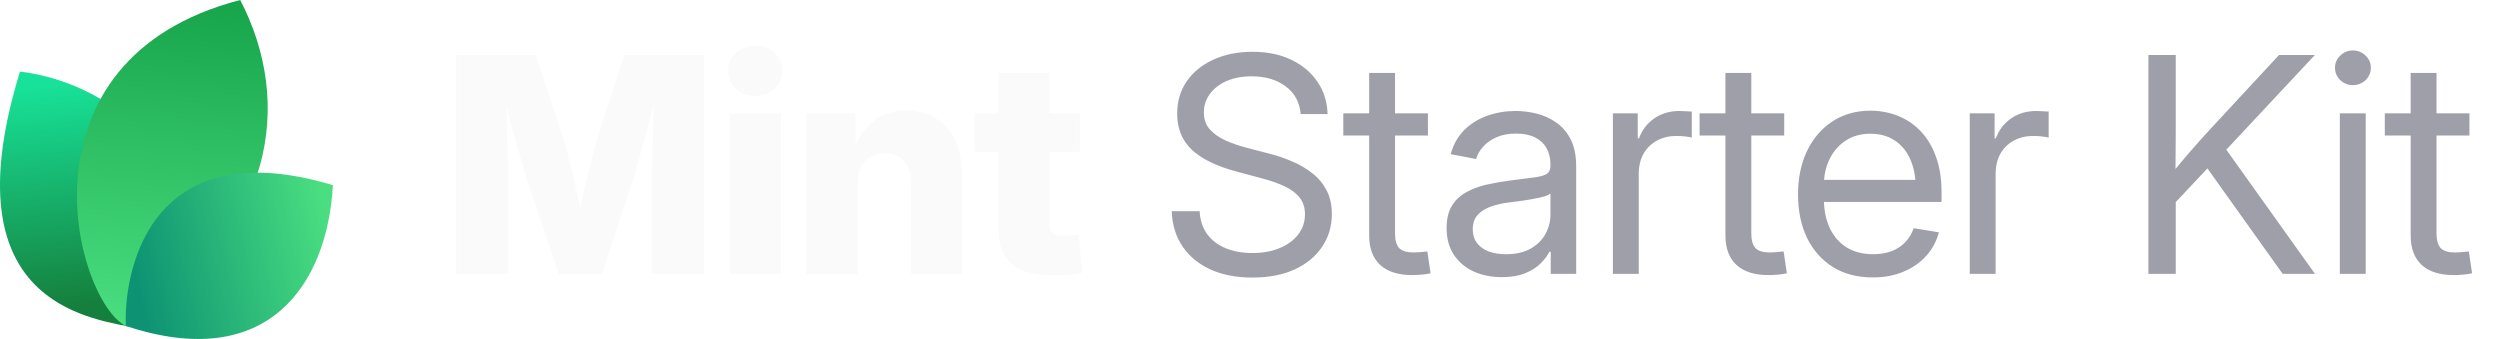
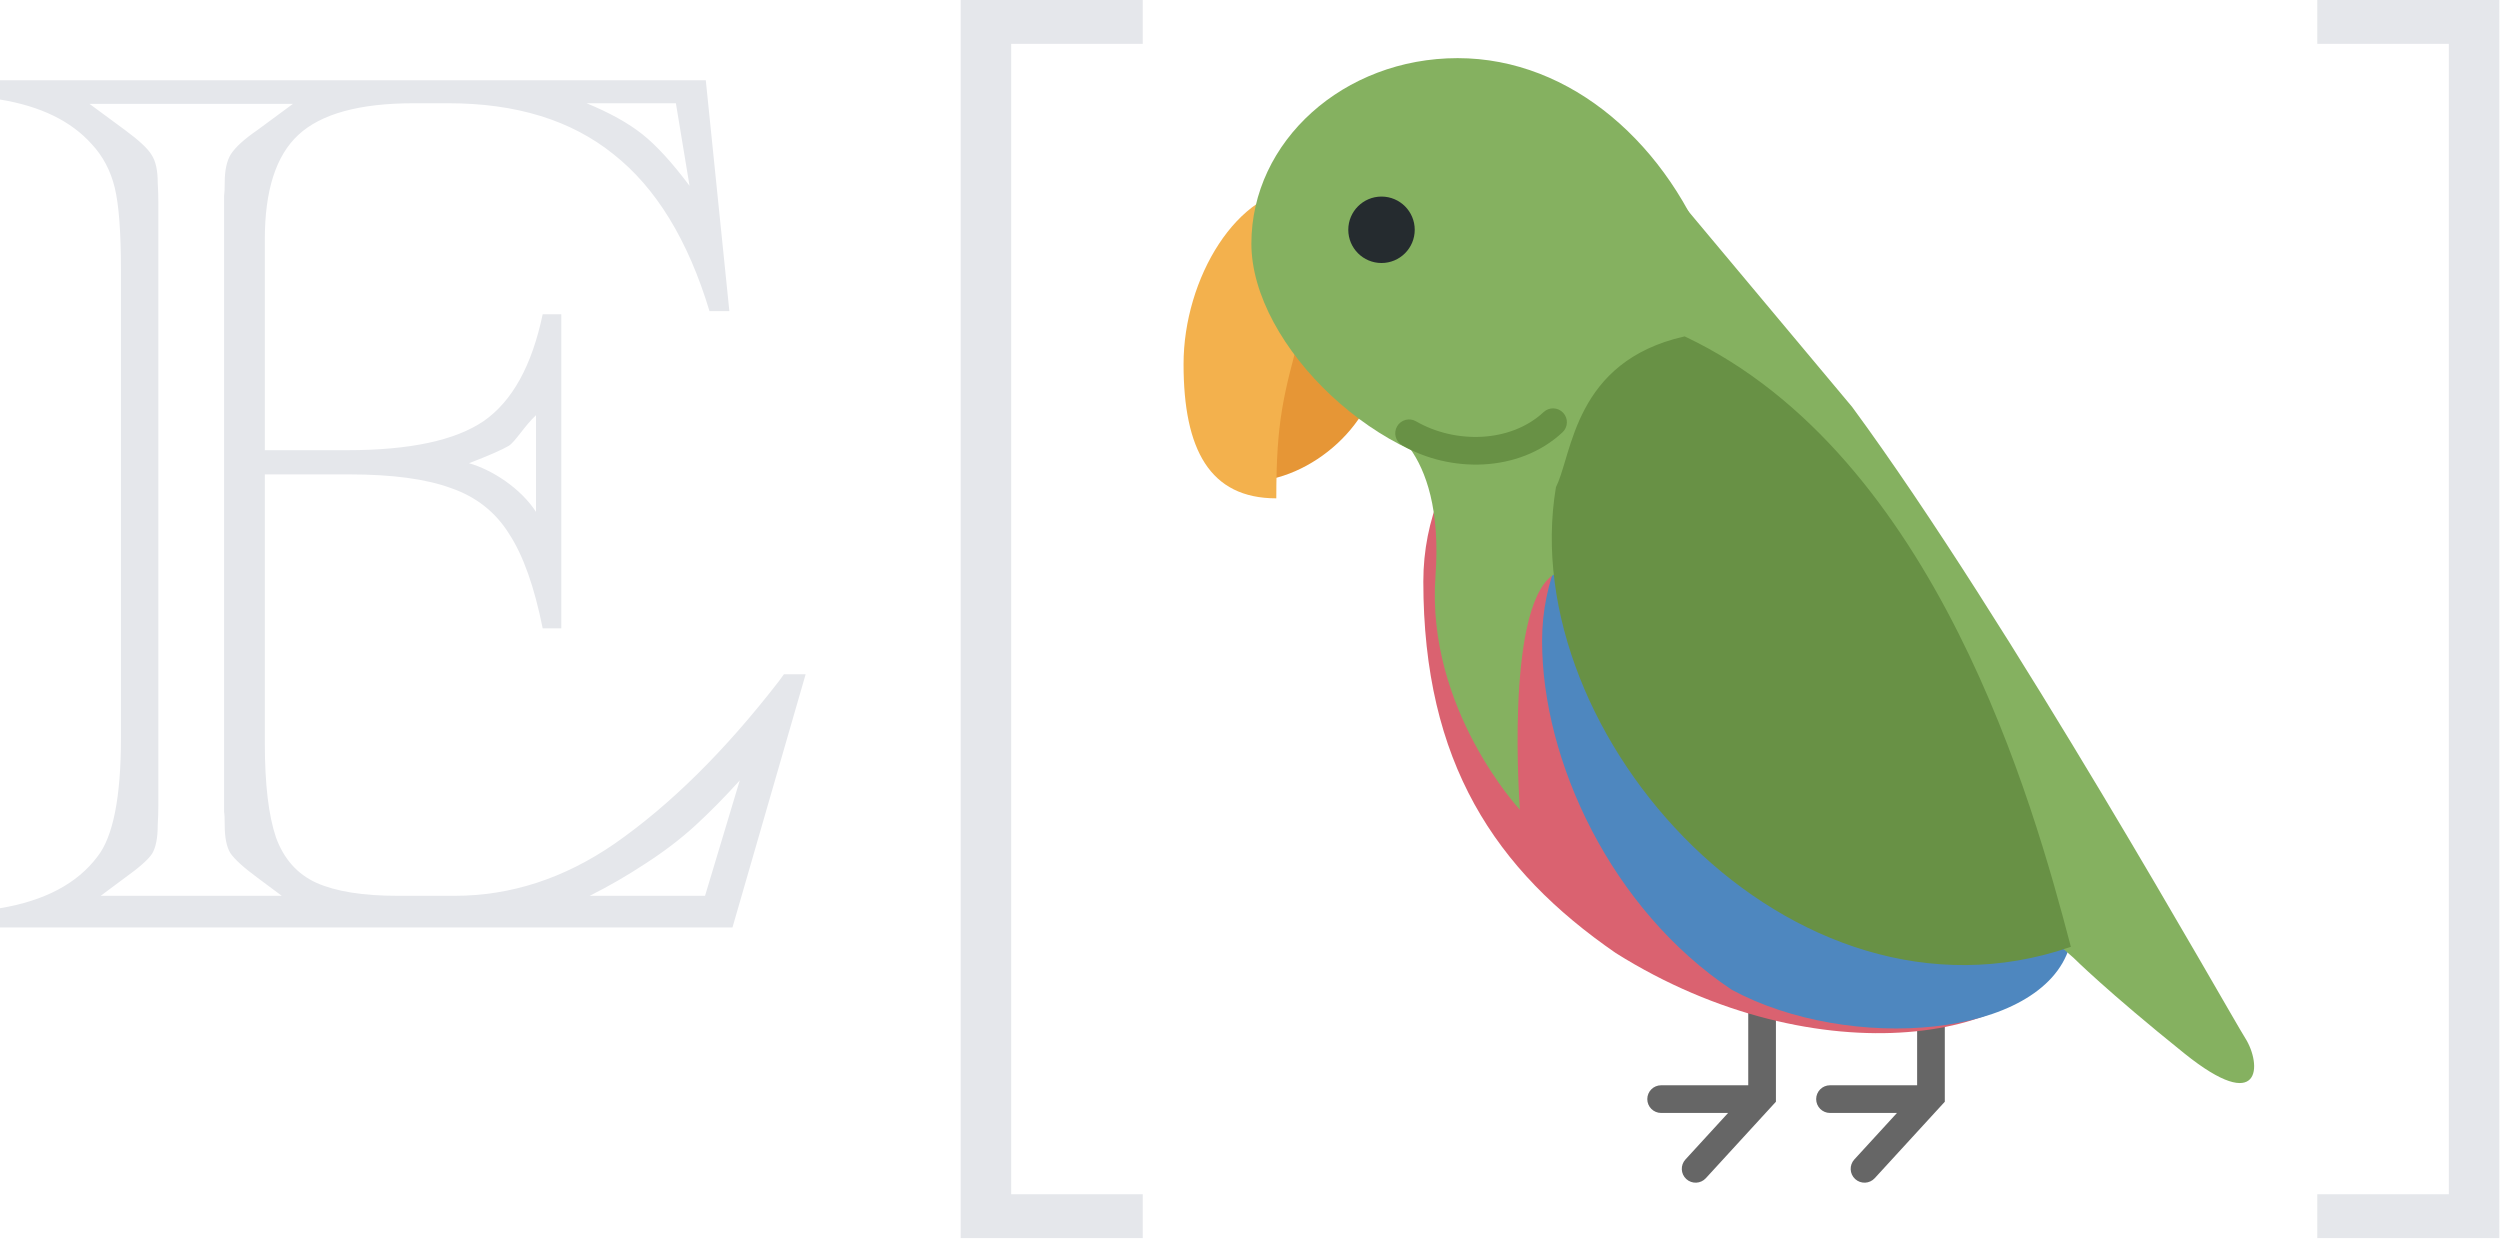
- <svg xmlns="http://www.w3.org/2000/svg" width="177" height="24" viewBox="0 0 177 24" fill="none">
-   <path d="M9.061 23.108C5.268 22.377 -3.391 20.627 1.417 5.064C9.634 6.099 16.973 14.064 9.061 23.108Z" fill="url(#paint0_linear_17557_2145)" />
-   <path d="M8.919 23.094C5.276 21.222 0.784 4.209 17.007 0C20.757 7.193 19.621 16.545 8.919 23.094Z" fill="url(#paint1_linear_17557_2145)" />
-   <path d="M8.914 23.079C8.735 19.882 10.159 9.085 23.57 13.111C23.181 20.123 18.984 26.418 8.914 23.079Z" fill="url(#paint2_linear_17557_2145)" />
-   <path d="M32.301 19.392V3.894H37.938L39.925 9.948C40.036 10.315 40.164 10.787 40.31 11.362C40.462 11.938 40.611 12.552 40.757 13.204C40.91 13.855 41.048 14.483 41.173 15.086C41.305 15.682 41.412 16.192 41.495 16.615H40.695C40.771 16.192 40.871 15.682 40.996 15.086C41.128 14.49 41.267 13.866 41.412 13.214C41.565 12.562 41.714 11.948 41.86 11.373C42.005 10.79 42.133 10.315 42.244 9.948L44.2 3.894H49.848V19.392H46.166V12.704C46.166 12.357 46.173 11.917 46.187 11.383C46.2 10.849 46.214 10.27 46.228 9.646C46.249 9.022 46.266 8.391 46.28 7.753C46.301 7.115 46.311 6.519 46.311 5.964H46.623C46.485 6.561 46.332 7.181 46.166 7.826C45.999 8.471 45.833 9.102 45.666 9.719C45.507 10.336 45.351 10.901 45.198 11.414C45.053 11.928 44.928 12.357 44.824 12.704L42.608 19.392H39.561L37.314 12.704C37.203 12.357 37.072 11.928 36.919 11.414C36.773 10.901 36.614 10.34 36.441 9.729C36.274 9.112 36.104 8.481 35.931 7.836C35.764 7.192 35.608 6.567 35.463 5.964H35.827C35.834 6.512 35.844 7.105 35.858 7.743C35.872 8.374 35.886 9.005 35.9 9.636C35.92 10.26 35.938 10.839 35.952 11.373C35.965 11.907 35.972 12.351 35.972 12.704V19.392H32.301ZM51.668 19.392V8.024H55.288V19.392H51.668ZM53.468 6.786C52.927 6.786 52.473 6.616 52.105 6.276C51.738 5.93 51.554 5.507 51.554 5.007C51.554 4.508 51.738 4.088 52.105 3.749C52.473 3.409 52.927 3.239 53.468 3.239C54.009 3.239 54.463 3.409 54.83 3.749C55.198 4.082 55.382 4.501 55.382 5.007C55.382 5.507 55.198 5.93 54.83 6.276C54.463 6.616 54.009 6.786 53.468 6.786ZM60.708 13.027V19.392H57.088V8.024H60.551L60.593 10.967H60.281C60.593 10.024 61.061 9.268 61.685 8.7C62.309 8.124 63.138 7.836 64.171 7.836C64.975 7.836 65.672 8.017 66.262 8.377C66.851 8.731 67.302 9.234 67.614 9.885C67.933 10.537 68.092 11.307 68.092 12.194V19.392H64.483V12.912C64.483 12.26 64.32 11.754 63.994 11.394C63.675 11.033 63.221 10.853 62.632 10.853C62.25 10.853 61.914 10.936 61.623 11.102C61.332 11.269 61.106 11.515 60.947 11.841C60.787 12.16 60.708 12.555 60.708 13.027ZM76.456 8.024V10.749H69.008V8.024H76.456ZM70.683 5.163H74.292V15.783C74.292 16.102 74.361 16.334 74.5 16.48C74.646 16.625 74.899 16.698 75.259 16.698C75.405 16.698 75.596 16.688 75.831 16.667C76.074 16.646 76.251 16.629 76.362 16.615L76.632 19.309C76.313 19.378 75.963 19.427 75.582 19.455C75.207 19.482 74.836 19.496 74.469 19.496C73.2 19.496 72.25 19.222 71.619 18.674C70.995 18.127 70.683 17.308 70.683 16.22V5.163Z" fill="#FAFAFA" />
-   <path d="M88.667 19.652C87.523 19.652 86.528 19.458 85.682 19.07C84.843 18.681 84.188 18.137 83.716 17.437C83.245 16.736 82.992 15.908 82.957 14.951H84.933C84.968 15.596 85.148 16.14 85.474 16.584C85.8 17.021 86.24 17.354 86.795 17.582C87.35 17.804 87.974 17.915 88.667 17.915C89.388 17.915 90.026 17.801 90.581 17.572C91.143 17.343 91.583 17.024 91.902 16.615C92.228 16.199 92.391 15.717 92.391 15.169C92.391 14.698 92.266 14.306 92.017 13.994C91.767 13.675 91.413 13.408 90.956 13.193C90.498 12.978 89.954 12.787 89.323 12.621L87.502 12.132C86.123 11.765 85.082 11.255 84.382 10.603C83.689 9.944 83.342 9.095 83.342 8.055C83.342 7.174 83.571 6.404 84.028 5.746C84.486 5.087 85.117 4.577 85.921 4.217C86.726 3.849 87.645 3.666 88.678 3.666C89.718 3.666 90.63 3.853 91.413 4.227C92.204 4.602 92.824 5.122 93.275 5.787C93.726 6.446 93.965 7.209 93.993 8.076H92.089C92.013 7.23 91.656 6.574 91.018 6.11C90.387 5.638 89.586 5.403 88.615 5.403C87.95 5.403 87.36 5.513 86.847 5.735C86.341 5.957 85.946 6.262 85.661 6.651C85.377 7.032 85.235 7.469 85.235 7.961C85.235 8.447 85.377 8.849 85.661 9.168C85.946 9.48 86.317 9.74 86.774 9.948C87.232 10.149 87.724 10.319 88.251 10.457L89.884 10.884C90.439 11.023 90.977 11.206 91.496 11.435C92.023 11.657 92.495 11.934 92.911 12.267C93.334 12.593 93.67 12.995 93.92 13.474C94.17 13.945 94.294 14.504 94.294 15.149C94.294 16.015 94.066 16.788 93.608 17.468C93.157 18.148 92.512 18.681 91.673 19.07C90.834 19.458 89.832 19.652 88.667 19.652ZM101.097 8.024V9.594H95.106V8.024H101.097ZM96.937 5.163H98.767V16.521C98.767 17 98.865 17.347 99.059 17.562C99.26 17.77 99.6 17.874 100.078 17.874C100.21 17.874 100.366 17.867 100.546 17.853C100.733 17.832 100.903 17.815 101.056 17.801L101.285 19.351C101.097 19.392 100.886 19.423 100.65 19.444C100.414 19.465 100.189 19.475 99.974 19.475C98.996 19.475 98.244 19.236 97.717 18.758C97.197 18.272 96.937 17.579 96.937 16.677V5.163ZM106.33 19.621C105.595 19.621 104.932 19.489 104.343 19.226C103.754 18.955 103.285 18.564 102.939 18.05C102.592 17.53 102.419 16.896 102.419 16.147C102.419 15.495 102.547 14.965 102.804 14.556C103.06 14.146 103.403 13.828 103.833 13.599C104.263 13.363 104.742 13.186 105.269 13.068C105.796 12.95 106.333 12.857 106.881 12.787C107.574 12.69 108.132 12.617 108.555 12.569C108.978 12.52 109.287 12.441 109.481 12.33C109.675 12.212 109.772 12.014 109.772 11.737V11.654C109.772 11.203 109.679 10.815 109.492 10.489C109.311 10.163 109.041 9.91 108.68 9.729C108.32 9.549 107.872 9.459 107.338 9.459C106.805 9.459 106.34 9.546 105.945 9.719C105.556 9.892 105.241 10.118 104.998 10.395C104.755 10.665 104.593 10.953 104.509 11.258L102.71 10.915C102.897 10.222 103.22 9.65 103.677 9.199C104.135 8.748 104.679 8.412 105.31 8.19C105.941 7.968 106.607 7.857 107.307 7.857C107.8 7.857 108.295 7.92 108.795 8.044C109.301 8.169 109.765 8.381 110.188 8.679C110.611 8.97 110.951 9.369 111.208 9.875C111.464 10.374 111.593 11.005 111.593 11.768V19.392H109.793V17.822H109.7C109.568 18.085 109.363 18.359 109.086 18.643C108.809 18.921 108.444 19.153 107.994 19.34C107.543 19.527 106.988 19.621 106.33 19.621ZM106.621 17.998C107.321 17.998 107.904 17.867 108.368 17.603C108.84 17.333 109.19 16.986 109.419 16.563C109.654 16.133 109.772 15.682 109.772 15.211V13.692C109.703 13.769 109.554 13.841 109.325 13.911C109.096 13.973 108.829 14.032 108.524 14.088C108.226 14.143 107.921 14.192 107.609 14.233C107.304 14.275 107.033 14.309 106.798 14.337C106.354 14.393 105.938 14.49 105.549 14.628C105.168 14.76 104.86 14.954 104.624 15.211C104.388 15.467 104.27 15.811 104.27 16.241C104.27 16.615 104.367 16.934 104.561 17.198C104.762 17.461 105.04 17.662 105.393 17.801C105.747 17.933 106.156 17.998 106.621 17.998ZM114.193 19.392V8.024H115.951V9.792H116.045C116.253 9.209 116.61 8.741 117.116 8.388C117.622 8.034 118.219 7.857 118.905 7.857C119.058 7.857 119.217 7.864 119.384 7.878C119.55 7.885 119.682 7.892 119.779 7.899V9.74C119.716 9.719 119.578 9.695 119.363 9.667C119.155 9.639 118.922 9.625 118.666 9.625C118.174 9.625 117.726 9.733 117.324 9.948C116.922 10.163 116.603 10.471 116.367 10.874C116.138 11.276 116.024 11.758 116.024 12.319V19.392H114.193ZM126.322 8.024V9.594H120.33V8.024H126.322ZM122.161 5.163H123.992V16.521C123.992 17 124.089 17.347 124.283 17.562C124.484 17.77 124.824 17.874 125.302 17.874C125.434 17.874 125.59 17.867 125.77 17.853C125.958 17.832 126.127 17.815 126.28 17.801L126.509 19.351C126.322 19.392 126.11 19.423 125.874 19.444C125.639 19.465 125.413 19.475 125.198 19.475C124.221 19.475 123.468 19.236 122.941 18.758C122.421 18.272 122.161 17.579 122.161 16.677V5.163ZM132.604 19.642C131.502 19.642 130.555 19.396 129.765 18.903C128.974 18.404 128.364 17.714 127.934 16.834C127.511 15.946 127.3 14.927 127.3 13.775C127.3 12.611 127.511 11.584 127.934 10.697C128.364 9.802 128.964 9.102 129.734 8.596C130.51 8.089 131.408 7.836 132.428 7.836C133.1 7.836 133.738 7.954 134.341 8.19C134.952 8.426 135.489 8.783 135.954 9.261C136.425 9.74 136.793 10.343 137.056 11.071C137.327 11.792 137.462 12.645 137.462 13.63V14.296H128.433V12.735H136.463L135.631 13.297C135.631 12.541 135.506 11.876 135.257 11.3C135.007 10.725 134.643 10.277 134.165 9.958C133.686 9.632 133.107 9.469 132.428 9.469C131.748 9.469 131.162 9.632 130.67 9.958C130.177 10.284 129.796 10.725 129.526 11.279C129.262 11.827 129.13 12.441 129.13 13.12V14.046C129.13 14.864 129.273 15.572 129.557 16.168C129.841 16.757 130.243 17.211 130.763 17.53C131.283 17.842 131.901 17.998 132.615 17.998C133.093 17.998 133.523 17.929 133.905 17.79C134.293 17.645 134.619 17.433 134.882 17.156C135.153 16.879 135.354 16.546 135.486 16.157L137.275 16.449C137.108 17.08 136.81 17.634 136.38 18.113C135.95 18.591 135.413 18.966 134.768 19.236C134.123 19.507 133.402 19.642 132.604 19.642ZM139.459 19.392V8.024H141.217V9.792H141.311C141.519 9.209 141.876 8.741 142.382 8.388C142.888 8.034 143.485 7.857 144.171 7.857C144.324 7.857 144.483 7.864 144.649 7.878C144.816 7.885 144.948 7.892 145.045 7.899V9.74C144.982 9.719 144.844 9.695 144.629 9.667C144.421 9.639 144.188 9.625 143.932 9.625C143.439 9.625 142.992 9.733 142.59 9.948C142.188 10.163 141.869 10.471 141.633 10.874C141.404 11.276 141.29 11.758 141.29 12.319V19.392H139.459ZM153.429 14.961V12.715C153.783 12.257 154.136 11.82 154.49 11.404C154.844 10.981 155.204 10.565 155.572 10.156C155.939 9.74 156.314 9.327 156.695 8.918L161.355 3.894H163.893L157.277 10.967H157.184L153.429 14.961ZM152.108 19.392V3.894H154.043V9.241L154.022 12.559L154.043 13.505V19.392H152.108ZM161.615 19.392L155.967 11.477L157.173 9.969L163.903 19.392H161.615ZM165.661 19.392V8.024H167.492V19.392H165.661ZM166.587 6.027C166.24 6.027 165.942 5.909 165.692 5.673C165.443 5.43 165.318 5.139 165.318 4.799C165.318 4.459 165.443 4.172 165.692 3.936C165.942 3.693 166.24 3.572 166.587 3.572C166.934 3.572 167.232 3.693 167.482 3.936C167.731 4.172 167.856 4.459 167.856 4.799C167.856 5.139 167.731 5.43 167.482 5.673C167.232 5.909 166.934 6.027 166.587 6.027ZM174.836 8.024V9.594H168.844V8.024H174.836ZM170.675 5.163H172.506V16.521C172.506 17 172.603 17.347 172.797 17.562C172.998 17.77 173.338 17.874 173.816 17.874C173.948 17.874 174.104 17.867 174.284 17.853C174.472 17.832 174.641 17.815 174.794 17.801L175.023 19.351C174.836 19.392 174.624 19.423 174.388 19.444C174.153 19.465 173.927 19.475 173.712 19.475C172.735 19.475 171.982 19.236 171.455 18.758C170.935 18.272 170.675 17.579 170.675 16.677V5.163Z" fill="#9F9FA9" />
-   <defs>
-     <linearGradient id="paint0_linear_17557_2145" x1="3.776" y1="5.916" x2="5.232" y2="21.559" gradientUnits="userSpaceOnUse">
-       <stop stop-color="#18E299" />
-       <stop offset="1" stop-color="#15803D" />
-     </linearGradient>
-     <linearGradient id="paint1_linear_17557_2145" x1="12.171" y1="-0.718" x2="10.19" y2="22.983" gradientUnits="userSpaceOnUse">
-       <stop stop-color="#16A34A" />
-       <stop offset="1" stop-color="#4ADE80" />
-     </linearGradient>
-     <linearGradient id="paint2_linear_17557_2145" x1="23.133" y1="15.353" x2="9.338" y2="18.52" gradientUnits="userSpaceOnUse">
-       <stop stop-color="#4ADE80" />
-       <stop offset="1" stop-color="#0D9373" />
-     </linearGradient>
-   </defs>
+ <svg xmlns="http://www.w3.org/2000/svg" class="w-14 mr-3" width="100%" height="100%" viewBox="0 0 903 448" fill="none">
+   <path d="M616.15 425.564L641.464 397.945L641.464 353.5L631.464 353.5L631.464 392H600C597.239 392 595 394.239 595 397C595 399.761 597.239 402 600 402H624.183L608.778 418.807C606.912 420.843 607.05 424.006 609.086 425.872C611.122 427.738 614.284 427.6 616.15 425.564Z" fill="#666666" />
+   <path d="M677.15 425.564L702.464 397.945L702.464 353.5L692.464 353.5L692.464 392H661C658.239 392 656 394.239 656 397C656 399.761 658.239 402 661 402H685.183L669.778 418.807C667.912 420.843 668.05 424.006 670.086 425.872C672.122 427.738 675.284 427.6 677.15 425.564Z" fill="#666666" />
+   <path d="M498 130C498 151.815 473.972 174 450.5 174C434.5 152 439.5 148.815 439.5 127C439.5 105.185 427.028 95 450.5 95C473.972 95 498 108.185 498 130Z" fill="#E69636" />
+   <path d="M470 119C463.5 143 461 152 461 180C436.976 180 427.5 162.428 427.5 131.5C427.5 100.572 446.976 68 471 68C495.024 68 470 88.072 470 119Z" fill="#F3B14D" />
+   <path d="M747 338.5C737.5 376.5 656.5 390 583.606 344.234C540.106 314.213 514.106 275.5 514.106 210C514.106 165.118 549.252 128.734 592.606 128.734C635.961 128.734 728.5 293.5 747 338.5Z" fill="#DA6270" />
+   <path d="M747.5 342C737.5 375 668 380.5 625.5 357.5C582 328.5 557 274.854 557 231.5C557 188.146 592.146 153 635.5 153C678.854 153 742.601 305.5 747.5 342Z" fill="#4E87BF" />
+   <path d="M618.5 95.5C618.5 132.503 581.645 170 540.5 170C499.355 170 452 125.003 452 88C452 50.997 485.355 21 526.5 21C567.645 21 603 52.5 618.5 95.5Z" fill="#85B160" />
+   <path d="M497.5 152L607.5 73.5L669 147C725.688 224.065 805 365.5 811 375C817 384.5 817 403 789 380.5C761 358 749 346 749 346C749 346 577.5 195 560.5 208C543.5 221 549 292.5 549 292.5C549 292.5 515 256 518.5 208C522 160 497.5 152 497.5 152Z" fill="#85B160" />
+   <path d="M706.866 228.787C728.527 271.8 740.627 315.868 747.399 341.678C697.273 358.838 647.401 339.825 611.848 305.329C576.203 270.743 555.05 220.685 562.481 176.156C563.704 173.685 564.704 170.335 565.835 166.546C566.098 165.664 566.368 164.758 566.65 163.833C568.163 158.872 570.027 153.316 572.941 147.861C578.739 137.005 588.71 126.512 608.442 122.026C653.712 143.48 685.1 185.568 706.866 228.787Z" fill="#689145" stroke="#689145" />
+   <circle cx="499" cy="83" r="12" fill="#252B2F" />
+   <path d="M254.933 29L263.446 112.393H256.277C248.511 86.688 236.937 67.782 221.554 55.677C206.321 43.422 186.458 37.294 161.965 37.294H149.42C129.856 37.294 115.967 41.105 107.753 48.727C99.688 56.2 95.656 68.754 95.656 86.389V162.609H125.45C148.002 162.609 164.43 159.097 174.734 152.073C185.039 144.899 192.133 132.046 196.016 113.514H202.737V226.947H196.016C193.029 212.002 188.997 200.644 183.919 192.873C178.991 184.952 171.972 179.422 162.861 176.284C153.901 172.996 141.654 171.352 126.122 171.352H95.656V268.42C95.656 283.215 97 294.574 99.688 302.495C102.526 310.266 107.38 315.721 114.249 318.859C121.269 321.998 131.051 323.567 143.596 323.567H164.206C184.517 323.567 203.782 317.29 222.002 304.736C242.164 290.688 261.952 271.11 281.367 246.002L283.159 243.536H291L264.566 335H0V328.051C16.129 325.36 27.853 319.158 35.171 309.444C40.846 302.27 43.684 287.998 43.684 266.626V97.374C43.684 83.774 42.937 73.91 41.443 67.782C39.95 61.655 37.187 56.424 33.155 52.09C25.687 43.721 14.636 38.341 0 35.95V29H254.933ZM244.132 37.294H211.873C220.236 40.732 226.957 44.468 232.035 48.503C237.112 52.538 242.788 58.741 249.06 67.11L244.132 37.294ZM193.607 149.969C189.426 153.855 186.14 159.545 183.751 161.04C181.51 162.385 176.731 164.477 169.413 167.316C177.777 169.708 188 176.284 193.607 184.888V149.969ZM254.661 323.567L267.206 281.87C261.829 287.848 256.453 293.303 251.076 298.235C245.849 303.018 239.875 307.576 233.155 311.91C226.584 316.244 219.863 320.13 212.993 323.567H254.661ZM36.363 323.567H101.776L93.039 317.066C87.962 313.33 84.676 310.341 83.182 308.099C81.838 305.857 81.166 302.495 81.166 298.011C81.166 295.62 81.092 294.051 80.942 293.303C80.942 292.407 80.942 291.51 80.942 290.613V286.802V77.198V73.387C80.942 72.49 80.942 71.593 80.942 70.697C81.092 69.8 81.166 68.231 81.166 65.989C81.166 61.505 81.913 58.068 83.406 55.677C85.049 53.136 88.26 50.222 93.039 46.934L105.808 37.519H32.33L45.099 46.934C50.177 50.67 53.388 53.659 54.732 55.901C56.226 58.143 56.972 61.505 56.972 65.989C57.122 68.53 57.196 70.996 57.196 73.387V77.198V286.802V290.613C57.196 293.004 57.122 295.47 56.972 298.011C56.972 302.644 56.3 306.081 54.956 308.323C53.612 310.415 50.326 313.33 45.099 317.066L36.363 323.567Z" fill="#e5e7eb" />
+   <path d="M365.24 15.84V431.36H412.76V447.2H347V0H412.76V15.84H365.24Z" fill="#e5e7eb" />
+   <path d="M884.52 15.84V431.36H837V447.2H902.76V0H837V15.84H884.52Z" fill="#e5e7eb" />
+   <path fill-rule="evenodd" clip-rule="evenodd" d="M504.635 153.996C506.019 151.606 509.078 150.791 511.467 152.175C525.541 160.325 545.545 160.023 557.555 148.842C559.576 146.96 562.74 147.073 564.621 149.094C566.503 151.116 566.39 154.279 564.369 156.161C548.455 170.977 523.459 170.675 506.456 160.828C504.066 159.444 503.251 156.385 504.635 153.996Z" fill="#689145" />
</svg>
